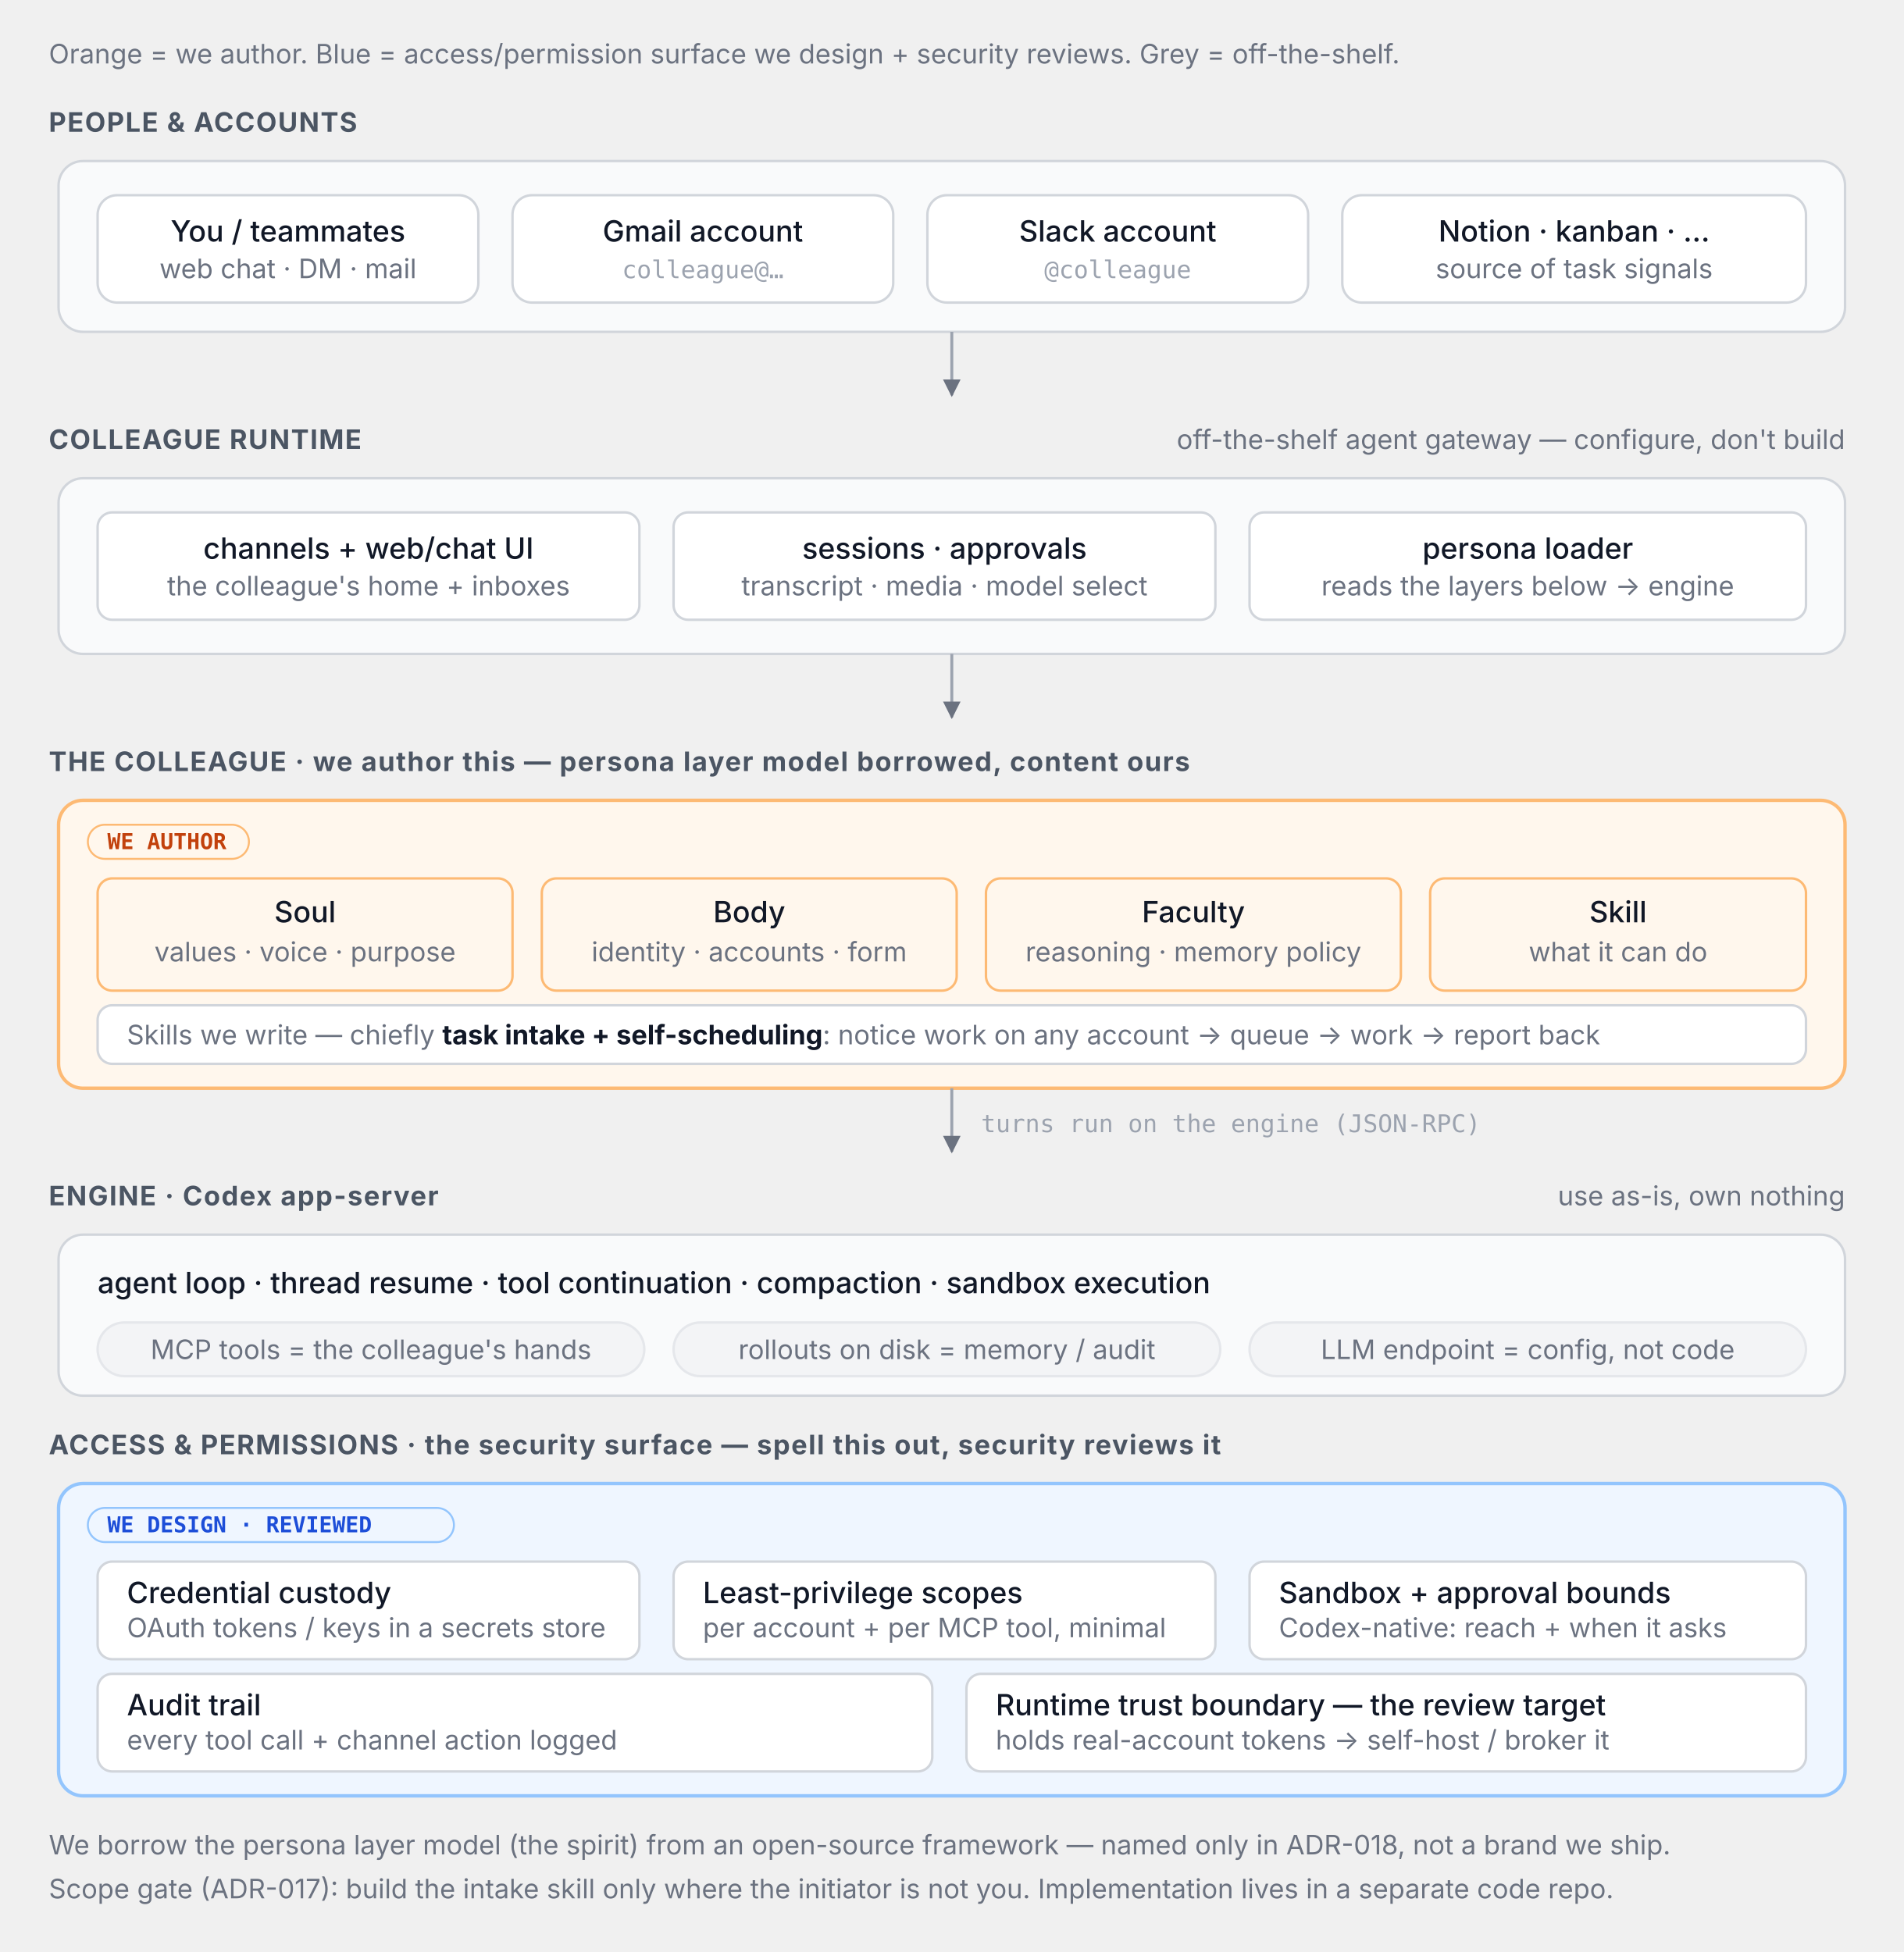
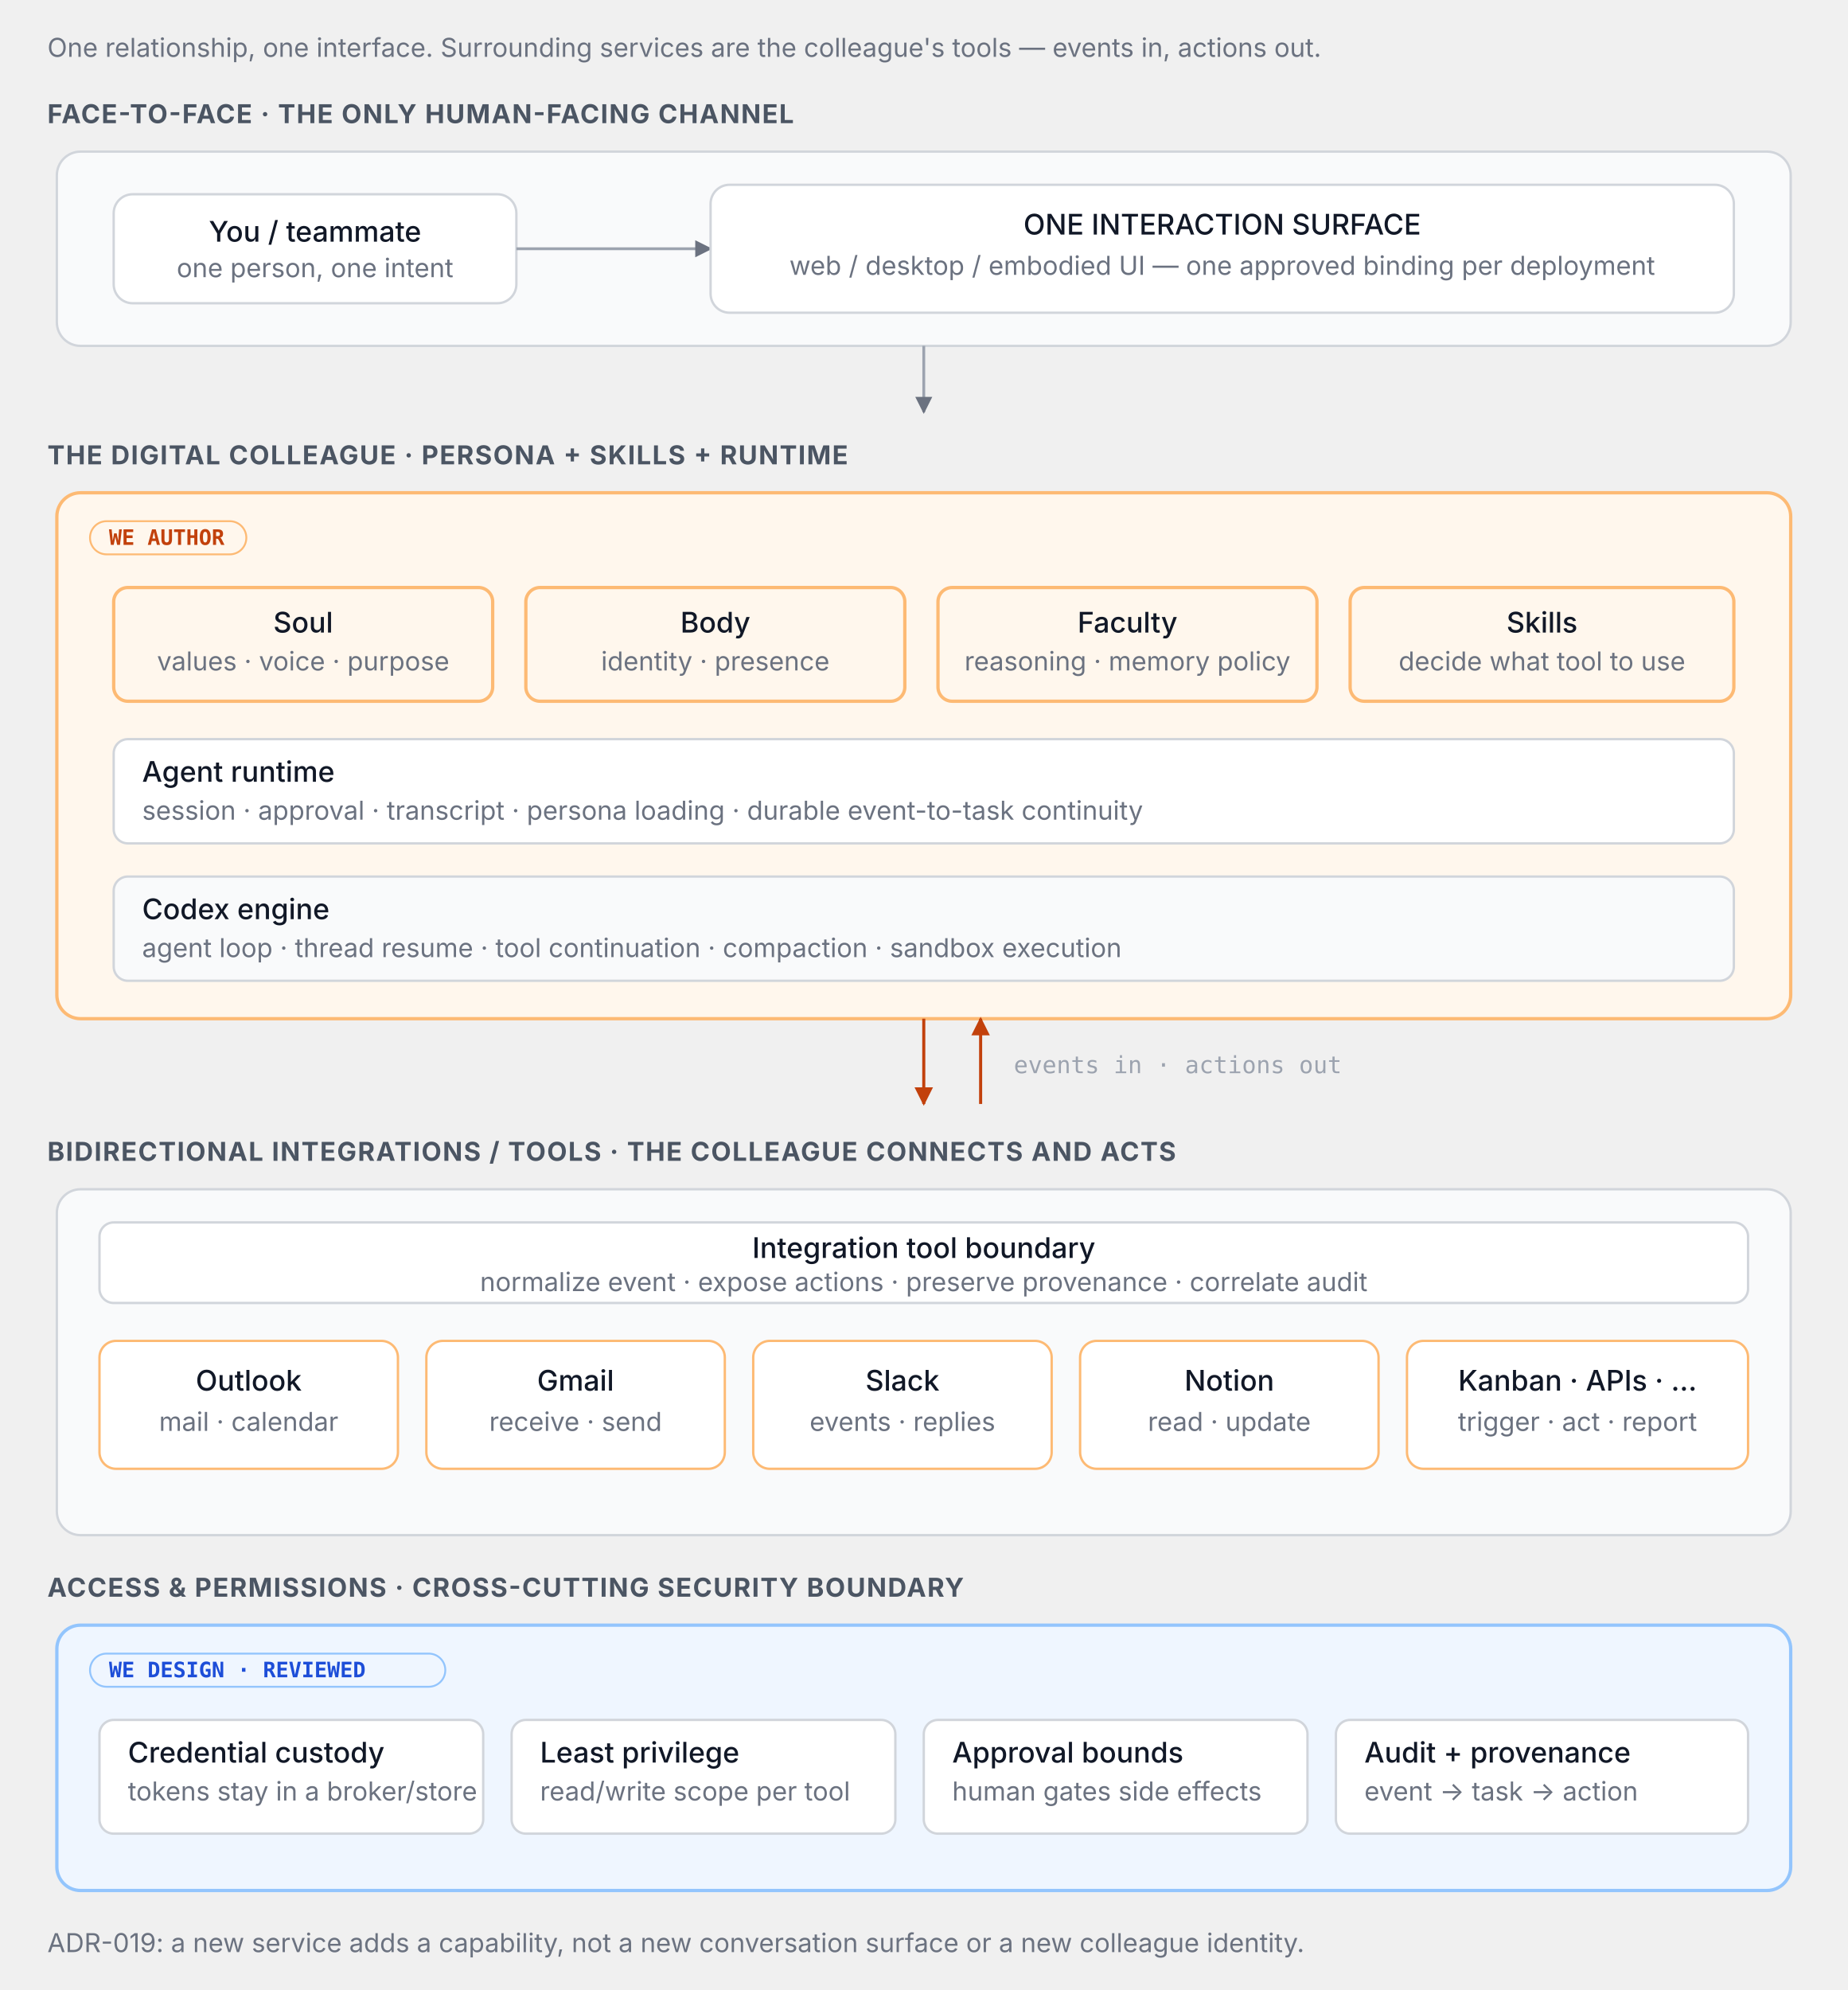
- <svg xmlns="http://www.w3.org/2000/svg" viewBox="0 0 780 800" role="img" font-family="ui-sans-serif, system-ui, -apple-system, sans-serif">
+ <svg xmlns="http://www.w3.org/2000/svg" viewBox="0 0 780 840" role="img" font-family="ui-sans-serif, system-ui, -apple-system, sans-serif">
  <defs>
    <marker id="arr" viewBox="0 0 10 10" refX="9" refY="5" markerWidth="6" markerHeight="6" orient="auto">
      <path d="M0,0 L10,5 L0,10 z" fill="#6b7280" />
    </marker>
+     <marker id="arrOrange" viewBox="0 0 10 10" refX="9" refY="5" markerWidth="6" markerHeight="6" orient="auto">
+       <path d="M0,0 L10,5 L0,10 z" fill="#c2410c" />
+     </marker>
  </defs>
  <style>
-     .title { font-size: 13px; font-weight: 700; fill: #111827; }
    .label { font-size: 12px; font-weight: 500; fill: #111827; }
    .sub { font-size: 11px; fill: #6b7280; }
    .port { font-size: 10px; fill: #9ca3af; font-family: ui-monospace, monospace; }
-     .tier { font-size: 11px; font-weight: 700; fill: #4b5563; letter-spacing: 0.5px; text-transform: uppercase; }
+     .tier { font-size: 11px; font-weight: 700; fill: #4b5563; letter-spacing: 0.5px; }
    .own { font-size: 9px; font-weight: 700; fill: #c2410c; font-family: ui-monospace, monospace; }
    .sec { font-size: 9px; font-weight: 700; fill: #1d4ed8; font-family: ui-monospace, monospace; }
    .edge { stroke: #9ca3af; stroke-width: 1.2; fill: none; }
+     .edgeTool { stroke: #c2410c; stroke-width: 1.3; fill: none; }
    .box { fill: #ffffff; stroke: #d1d5db; stroke-width: 1; }
+     .boxOff { fill: #f9fafb; stroke: #d1d5db; stroke-width: 1; }
    .boxOwn { fill: #fff7ed; stroke: #fdba74; stroke-width: 1.4; }
-     .boxOff { fill: #f9fafb; stroke: #d1d5db; stroke-width: 1; }
    .boxSec { fill: #eff6ff; stroke: #93c5fd; stroke-width: 1.4; }
-     .pill { fill: #f3f4f6; stroke: #e5e7eb; stroke-width: 1; }
-     .layer { fill: #fff7ed; stroke: #fdba74; stroke-width: 1; }
    .chip { fill: #fff7ed; stroke: #fdba74; stroke-width: 0.8; }
    .chipSec { fill: #eff6ff; stroke: #93c5fd; stroke-width: 0.8; }
+     .service { fill: #ffffff; stroke: #fdba74; stroke-width: 1; }
  </style>
-   <text x="20" y="26" class="sub">Orange = we author. Blue = access/permission surface we design + security reviews. Grey = off-the-shelf.</text>
-   <text x="20" y="54" class="tier">PEOPLE &amp; ACCOUNTS</text>
-   <rect x="24" y="66" width="732" height="70" rx="10" class="boxOff" />
-   <rect x="40" y="80" width="156" height="44" rx="8" class="box" />
-   <text x="118" y="99" text-anchor="middle" class="label">You / teammates</text>
-   <text x="118" y="114" text-anchor="middle" class="sub">web chat · DM · mail</text>
-   <rect x="210" y="80" width="156" height="44" rx="8" class="box" />
-   <text x="288" y="99" text-anchor="middle" class="label">Gmail account</text>
-   <text x="288" y="114" text-anchor="middle" class="port">colleague@…</text>
-   <rect x="380" y="80" width="156" height="44" rx="8" class="box" />
-   <text x="458" y="99" text-anchor="middle" class="label">Slack account</text>
-   <text x="458" y="114" text-anchor="middle" class="port">@colleague</text>
-   <rect x="550" y="80" width="190" height="44" rx="8" class="box" />
-   <text x="645" y="99" text-anchor="middle" class="label">Notion · kanban · …</text>
-   <text x="645" y="114" text-anchor="middle" class="sub">source of task signals</text>
-   <line x1="390" y1="136" x2="390" y2="162" class="edge" marker-end="url(#arr)" />
-   <text x="20" y="184" class="tier">COLLEAGUE RUNTIME</text>
-   <text x="756" y="184" text-anchor="end" class="sub">off-the-shelf agent gateway — configure, don't build</text>
-   <rect x="24" y="196" width="732" height="72" rx="10" class="boxOff" />
-   <rect x="40" y="210" width="222" height="44" rx="6" class="box" />
-   <text x="151" y="229" text-anchor="middle" class="label">channels + web/chat UI</text>
-   <text x="151" y="244" text-anchor="middle" class="sub">the colleague's home + inboxes</text>
-   <rect x="276" y="210" width="222" height="44" rx="6" class="box" />
-   <text x="387" y="229" text-anchor="middle" class="label">sessions · approvals</text>
-   <text x="387" y="244" text-anchor="middle" class="sub">transcript · media · model select</text>
-   <rect x="512" y="210" width="228" height="44" rx="6" class="box" />
-   <text x="626" y="229" text-anchor="middle" class="label">persona loader</text>
-   <text x="626" y="244" text-anchor="middle" class="sub">reads the layers below → engine</text>
-   <line x1="390" y1="268" x2="390" y2="294" class="edge" marker-end="url(#arr)" />
-   <text x="20" y="316" class="tier">THE COLLEAGUE · we author this — persona layer model borrowed, content ours</text>
-   <rect x="24" y="328" width="732" height="118" rx="10" class="boxOwn" />
-   <rect x="36" y="338" width="66" height="14" rx="7" class="chip" />
-   <text x="44" y="348" class="own">WE AUTHOR</text>
-   <rect x="40" y="360" width="170" height="46" rx="6" class="layer" />
-   <text x="125" y="378" text-anchor="middle" class="label">Soul</text>
-   <text x="125" y="394" text-anchor="middle" class="sub">values · voice · purpose</text>
-   <rect x="222" y="360" width="170" height="46" rx="6" class="layer" />
-   <text x="307" y="378" text-anchor="middle" class="label">Body</text>
-   <text x="307" y="394" text-anchor="middle" class="sub">identity · accounts · form</text>
-   <rect x="404" y="360" width="170" height="46" rx="6" class="layer" />
-   <text x="489" y="378" text-anchor="middle" class="label">Faculty</text>
-   <text x="489" y="394" text-anchor="middle" class="sub">reasoning · memory policy</text>
-   <rect x="586" y="360" width="154" height="46" rx="6" class="layer" />
-   <text x="663" y="378" text-anchor="middle" class="label">Skill</text>
-   <text x="663" y="394" text-anchor="middle" class="sub">what it can do</text>
-   <rect x="40" y="412" width="700" height="24" rx="6" class="box" />
-   <text x="52" y="428" class="sub">Skills we write — chiefly <tspan font-weight="700" fill="#111827">task intake + self-scheduling</tspan>: notice work on any account → queue → work → report back</text>
-   <line x1="390" y1="446" x2="390" y2="472" class="edge" marker-end="url(#arr)" />
-   <text x="402" y="464" class="port">turns run on the engine (JSON-RPC)</text>
-   <text x="20" y="494" class="tier">ENGINE · Codex app-server</text>
-   <text x="756" y="494" text-anchor="end" class="sub">use as-is, own nothing</text>
-   <rect x="24" y="506" width="732" height="66" rx="10" class="boxOff" />
-   <text x="40" y="530" class="label">agent loop · thread resume · tool continuation · compaction · sandbox execution</text>
-   <rect x="40" y="542" width="224" height="22" rx="11" class="pill" />
-   <text x="152" y="557" text-anchor="middle" class="sub">MCP tools = the colleague's hands</text>
-   <rect x="276" y="542" width="224" height="22" rx="11" class="pill" />
-   <text x="388" y="557" text-anchor="middle" class="sub">rollouts on disk = memory / audit</text>
-   <rect x="512" y="542" width="228" height="22" rx="11" class="pill" />
-   <text x="626" y="557" text-anchor="middle" class="sub">LLM endpoint = config, not code</text>
-   <text x="20" y="596" class="tier">ACCESS &amp; PERMISSIONS · the security surface — spell this out, security reviews it</text>
-   <rect x="24" y="608" width="732" height="128" rx="10" class="boxSec" />
-   <rect x="36" y="618" width="150" height="14" rx="7" class="chipSec" />
-   <text x="44" y="628" class="sec">WE DESIGN · REVIEWED</text>
-   <rect x="40" y="640" width="222" height="40" rx="6" class="box" />
-   <text x="52" y="657" class="label">Credential custody</text>
-   <text x="52" y="671" class="sub">OAuth tokens / keys in a secrets store</text>
-   <rect x="276" y="640" width="222" height="40" rx="6" class="box" />
-   <text x="288" y="657" class="label">Least-privilege scopes</text>
-   <text x="288" y="671" class="sub">per account + per MCP tool, minimal</text>
-   <rect x="512" y="640" width="228" height="40" rx="6" class="box" />
-   <text x="524" y="657" class="label">Sandbox + approval bounds</text>
-   <text x="524" y="671" class="sub">Codex-native: reach + when it asks</text>
-   <rect x="40" y="686" width="342" height="40" rx="6" class="box" />
-   <text x="52" y="703" class="label">Audit trail</text>
-   <text x="52" y="717" class="sub">every tool call + channel action logged</text>
-   <rect x="396" y="686" width="344" height="40" rx="6" class="box" />
-   <text x="408" y="703" class="label">Runtime trust boundary — the review target</text>
-   <text x="408" y="717" class="sub">holds real-account tokens → self-host / broker it</text>
-   <text x="20" y="760" class="sub">We borrow the persona layer model (the spirit) from an open-source framework — named only in ADR-018, not a brand we ship.</text>
-   <text x="20" y="778" class="sub">Scope gate (ADR-017): build the intake skill only where the initiator is not you. Implementation lives in a separate code repo.</text>
+   <text x="20" y="24" class="sub">One relationship, one interface. Surrounding services are the colleague's tools — events in, actions out.</text>
+   <text x="20" y="52" class="tier">FACE-TO-FACE · THE ONLY HUMAN-FACING CHANNEL</text>
+   <rect x="24" y="64" width="732" height="82" rx="10" class="boxOff" />
+   <rect x="48" y="82" width="170" height="46" rx="8" class="box" />
+   <text x="133" y="102" text-anchor="middle" class="label">You / teammate</text>
+   <text x="133" y="117" text-anchor="middle" class="sub">one person, one intent</text>
+   <line x1="218" y1="105" x2="300" y2="105" class="edge" marker-end="url(#arr)" />
+   <rect x="300" y="78" width="432" height="54" rx="8" class="box" />
+   <text x="516" y="99" text-anchor="middle" class="label">ONE INTERACTION SURFACE</text>
+   <text x="516" y="116" text-anchor="middle" class="sub">web / desktop / embodied UI — one approved binding per deployment</text>
+   <line x1="390" y1="146" x2="390" y2="174" class="edge" marker-end="url(#arr)" />
+   <text x="20" y="196" class="tier">THE DIGITAL COLLEAGUE · PERSONA + SKILLS + RUNTIME</text>
+   <rect x="24" y="208" width="732" height="222" rx="10" class="boxOwn" />
+   <rect x="38" y="220" width="66" height="14" rx="7" class="chip" />
+   <text x="46" y="230" class="own">WE AUTHOR</text>
+   <rect x="48" y="248" width="160" height="48" rx="6" class="boxOwn" />
+   <text x="128" y="267" text-anchor="middle" class="label">Soul</text>
+   <text x="128" y="283" text-anchor="middle" class="sub">values · voice · purpose</text>
+   <rect x="222" y="248" width="160" height="48" rx="6" class="boxOwn" />
+   <text x="302" y="267" text-anchor="middle" class="label">Body</text>
+   <text x="302" y="283" text-anchor="middle" class="sub">identity · presence</text>
+   <rect x="396" y="248" width="160" height="48" rx="6" class="boxOwn" />
+   <text x="476" y="267" text-anchor="middle" class="label">Faculty</text>
+   <text x="476" y="283" text-anchor="middle" class="sub">reasoning · memory policy</text>
+   <rect x="570" y="248" width="162" height="48" rx="6" class="boxOwn" />
+   <text x="651" y="267" text-anchor="middle" class="label">Skills</text>
+   <text x="651" y="283" text-anchor="middle" class="sub">decide what tool to use</text>
+   <rect x="48" y="312" width="684" height="44" rx="6" class="box" />
+   <text x="60" y="330" class="label">Agent runtime</text>
+   <text x="60" y="346" class="sub">session · approval · transcript · persona loading · durable event-to-task continuity</text>
+   <rect x="48" y="370" width="684" height="44" rx="6" class="boxOff" />
+   <text x="60" y="388" class="label">Codex engine</text>
+   <text x="60" y="404" class="sub">agent loop · thread resume · tool continuation · compaction · sandbox execution</text>
+   <line x1="390" y1="430" x2="390" y2="466" class="edgeTool" marker-end="url(#arrOrange)" />
+   <line x1="414" y1="466" x2="414" y2="430" class="edgeTool" marker-end="url(#arrOrange)" />
+   <text x="428" y="453" class="port">events in · actions out</text>
+   <text x="20" y="490" class="tier">BIDIRECTIONAL INTEGRATIONS / TOOLS · THE COLLEAGUE CONNECTS AND ACTS</text>
+   <rect x="24" y="502" width="732" height="146" rx="10" class="boxOff" />
+   <rect x="42" y="516" width="696" height="34" rx="6" class="box" />
+   <text x="390" y="531" text-anchor="middle" class="label">Integration tool boundary</text>
+   <text x="390" y="545" text-anchor="middle" class="sub">normalize event · expose actions · preserve provenance · correlate audit</text>
+   <rect x="42" y="566" width="126" height="54" rx="7" class="service" />
+   <text x="105" y="587" text-anchor="middle" class="label">Outlook</text>
+   <text x="105" y="604" text-anchor="middle" class="sub">mail · calendar</text>
+   <rect x="180" y="566" width="126" height="54" rx="7" class="service" />
+   <text x="243" y="587" text-anchor="middle" class="label">Gmail</text>
+   <text x="243" y="604" text-anchor="middle" class="sub">receive · send</text>
+   <rect x="318" y="566" width="126" height="54" rx="7" class="service" />
+   <text x="381" y="587" text-anchor="middle" class="label">Slack</text>
+   <text x="381" y="604" text-anchor="middle" class="sub">events · replies</text>
+   <rect x="456" y="566" width="126" height="54" rx="7" class="service" />
+   <text x="519" y="587" text-anchor="middle" class="label">Notion</text>
+   <text x="519" y="604" text-anchor="middle" class="sub">read · update</text>
+   <rect x="594" y="566" width="144" height="54" rx="7" class="service" />
+   <text x="666" y="587" text-anchor="middle" class="label">Kanban · APIs · …</text>
+   <text x="666" y="604" text-anchor="middle" class="sub">trigger · act · report</text>
+   <text x="20" y="674" class="tier">ACCESS &amp; PERMISSIONS · CROSS-CUTTING SECURITY BOUNDARY</text>
+   <rect x="24" y="686" width="732" height="112" rx="10" class="boxSec" />
+   <rect x="38" y="698" width="150" height="14" rx="7" class="chipSec" />
+   <text x="46" y="708" class="sec">WE DESIGN · REVIEWED</text>
+   <rect x="42" y="726" width="162" height="48" rx="6" class="box" />
+   <text x="54" y="744" class="label">Credential custody</text>
+   <text x="54" y="760" class="sub">tokens stay in a broker/store</text>
+   <rect x="216" y="726" width="162" height="48" rx="6" class="box" />
+   <text x="228" y="744" class="label">Least privilege</text>
+   <text x="228" y="760" class="sub">read/write scope per tool</text>
+   <rect x="390" y="726" width="162" height="48" rx="6" class="box" />
+   <text x="402" y="744" class="label">Approval bounds</text>
+   <text x="402" y="760" class="sub">human gates side effects</text>
+   <rect x="564" y="726" width="174" height="48" rx="6" class="box" />
+   <text x="576" y="744" class="label">Audit + provenance</text>
+   <text x="576" y="760" class="sub">event → task → action</text>
+   <text x="20" y="824" class="sub">ADR-019: a new service adds a capability, not a new conversation surface or a new colleague identity.</text>
</svg>
